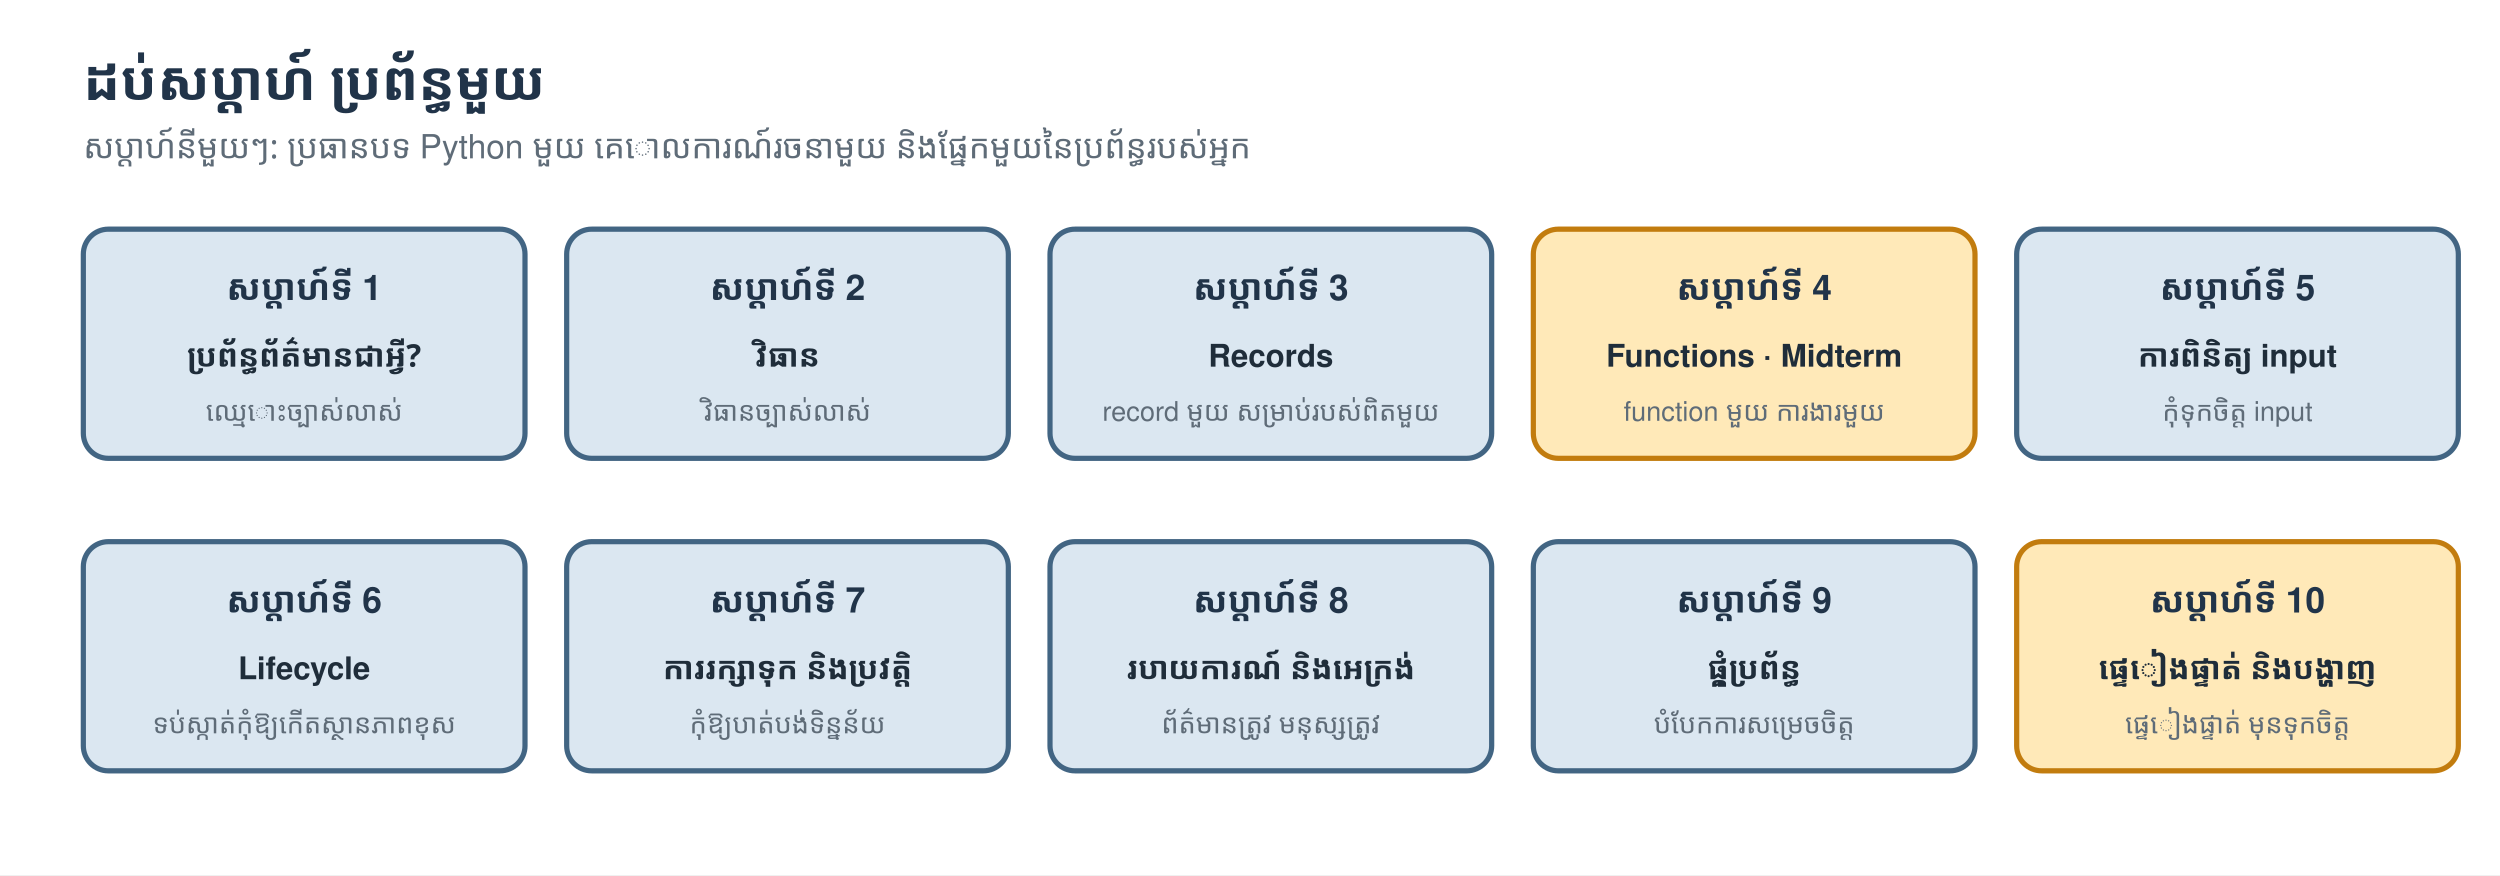
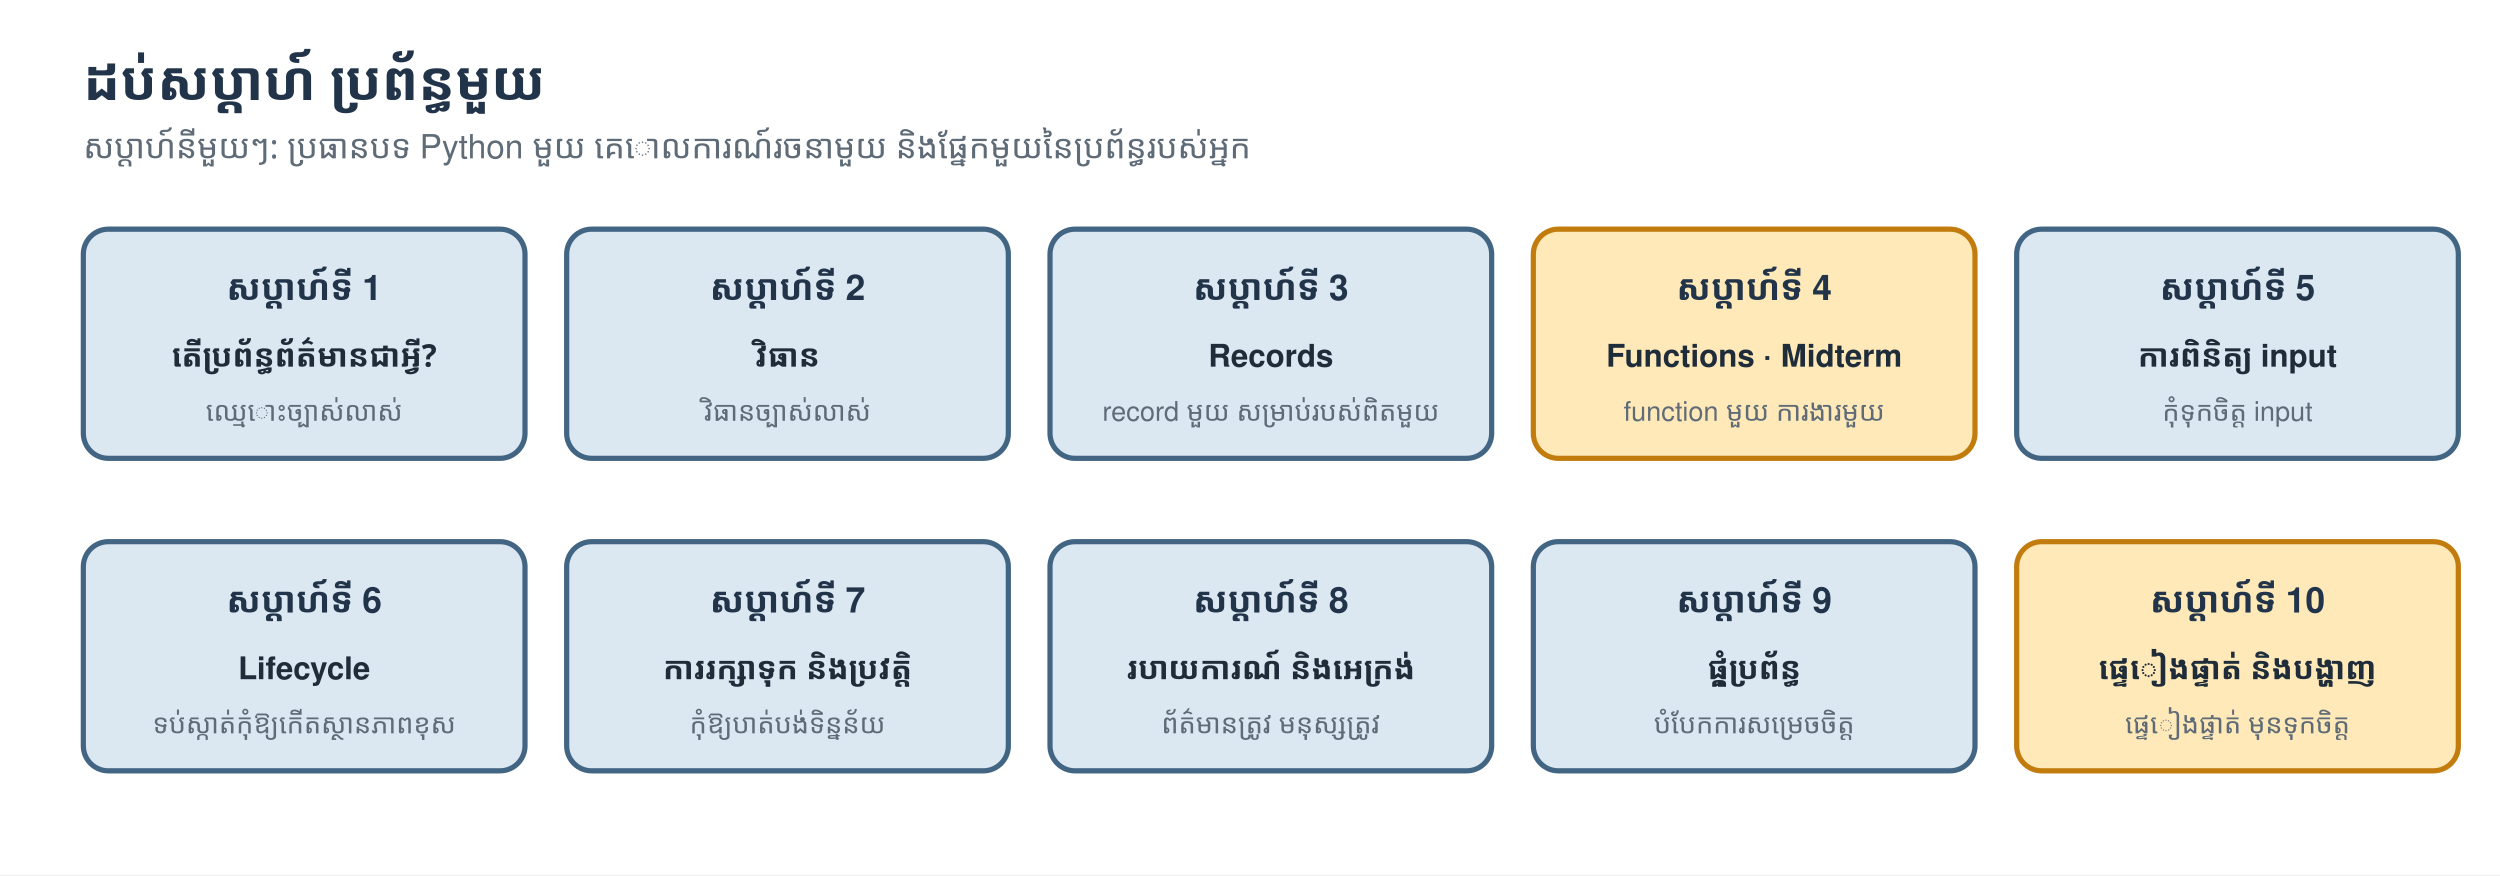
<svg xmlns="http://www.w3.org/2000/svg" width="1200" height="420" viewBox="0 0 1200 420" role="img" font-family="system-ui, -apple-system, 'Segoe UI', 'Noto Sans Khmer', 'Khmer Sangam MN', 'Khmer UI', 'Khmer OS Battambang', Helvetica, Arial, sans-serif">
  <rect width="1200" height="420" fill="#ffffff" />
  <defs>
    <marker id="arrow" viewBox="0 0 10 10" refX="9" refY="5" markerWidth="7" markerHeight="7" orient="auto-start-reverse">
      <path d="M0,0 L10,5 L0,10 z" fill="#5f6c78" />
    </marker>
  </defs>
  <text x="40" y="48" font-size="26" font-weight="700" fill="#213449" text-anchor="start">ដប់សប្ដាហ៍ ប្រព័ន្ធមួយ</text>
  <text x="40" y="76" font-size="16" font-weight="400" fill="#5f6c78" text-anchor="start">សប្ដាហ៍នីមួយៗ: ប្រធានបទ Python មួយ គោលការណ៍រចនាមួយ និងផ្នែកមួយនៃប្រព័ន្ធរបស់អ្នក</text>
  <rect x="40" y="110" width="212" height="110" rx="12" fill="#dbe7f1" stroke="#426583" stroke-width="2.5" />
  <text x="146.0" y="171.0" text-anchor="middle" font-size="19" font-weight="700" fill="#1f2d3a" />
  <text x="146" y="144" font-size="17" font-weight="700" fill="#213449" text-anchor="middle">សប្ដាហ៍ទី 1</text>
-   <text x="146" y="176" font-size="15" font-weight="700" fill="#1f2d3a" text-anchor="middle">ប្រព័ន្ធព័ត៌មានជាអ្វី?</text>
+   <text x="146" y="176" font-size="15" font-weight="700" fill="#1f2d3a" text-anchor="middle">តើប្រព័ន្ធព័ត៌មានជាអ្វី?</text>
  <text x="146" y="202" font-size="13" font-weight="400" fill="#5f6c78" text-anchor="middle">ឈ្មោះច្បាស់លាស់</text>
  <rect x="272" y="110" width="212" height="110" rx="12" fill="#dbe7f1" stroke="#426583" stroke-width="2.5" />
  <text x="378.0" y="171.0" text-anchor="middle" font-size="19" font-weight="700" fill="#1f2d3a" />
  <text x="378" y="144" font-size="17" font-weight="700" fill="#213449" text-anchor="middle">សប្ដាហ៍ទី 2</text>
  <text x="378" y="176" font-size="15" font-weight="700" fill="#1f2d3a" text-anchor="middle">វិធាន</text>
  <text x="378" y="202" font-size="13" font-weight="400" fill="#5f6c78" text-anchor="middle">វិធានច្បាស់លាស់</text>
  <rect x="504" y="110" width="212" height="110" rx="12" fill="#dbe7f1" stroke="#426583" stroke-width="2.5" />
  <text x="610.0" y="171.0" text-anchor="middle" font-size="19" font-weight="700" fill="#1f2d3a" />
  <text x="610" y="144" font-size="17" font-weight="700" fill="#213449" text-anchor="middle">សប្ដាហ៍ទី 3</text>
  <text x="610" y="176" font-size="15" font-weight="700" fill="#1f2d3a" text-anchor="middle">Records</text>
  <text x="610" y="202" font-size="13" font-weight="400" fill="#5f6c78" text-anchor="middle">record មួយ សម្រាប់របស់ពិតមួយ</text>
  <rect x="736" y="110" width="212" height="110" rx="12" fill="#ffe9b8" stroke="#c27c0e" stroke-width="2.5" />
  <text x="842.0" y="171.0" text-anchor="middle" font-size="19" font-weight="700" fill="#1f2d3a" />
  <text x="842" y="144" font-size="17" font-weight="700" fill="#213449" text-anchor="middle">សប្ដាហ៍ទី 4</text>
  <text x="842" y="176" font-size="15" font-weight="700" fill="#1f2d3a" text-anchor="middle">Functions · Midterm</text>
  <text x="842" y="202" font-size="13" font-weight="400" fill="#5f6c78" text-anchor="middle">function មួយ ការងារមួយ</text>
  <rect x="968" y="110" width="212" height="110" rx="12" fill="#dbe7f1" stroke="#426583" stroke-width="2.5" />
  <text x="1074.0" y="171.0" text-anchor="middle" font-size="19" font-weight="700" fill="#1f2d3a" />
  <text x="1074" y="144" font-size="17" font-weight="700" fill="#213449" text-anchor="middle">សប្ដាហ៍ទី 5</text>
  <text x="1074" y="176" font-size="15" font-weight="700" fill="#1f2d3a" text-anchor="middle">ការពិនិត្យ input</text>
  <text x="1074" y="202" font-size="13" font-weight="400" fill="#5f6c78" text-anchor="middle">កុំទុកចិត្ត input</text>
  <rect x="40" y="260" width="212" height="110" rx="12" fill="#dbe7f1" stroke="#426583" stroke-width="2.5" />
  <text x="146.0" y="321.0" text-anchor="middle" font-size="19" font-weight="700" fill="#1f2d3a" />
  <text x="146" y="294" font-size="17" font-weight="700" fill="#213449" text-anchor="middle">សប្ដាហ៍ទី 6</text>
  <text x="146" y="326" font-size="15" font-weight="700" fill="#1f2d3a" text-anchor="middle">Lifecycle</text>
  <text x="146" y="352" font-size="13" font-weight="400" fill="#5f6c78" text-anchor="middle">ទប់ស្កាត់កុំឱ្យកើតស្ថានភាពខុស</text>
  <rect x="272" y="260" width="212" height="110" rx="12" fill="#dbe7f1" stroke="#426583" stroke-width="2.5" />
  <text x="378.0" y="321.0" text-anchor="middle" font-size="19" font-weight="700" fill="#1f2d3a" />
  <text x="378" y="294" font-size="17" font-weight="700" fill="#213449" text-anchor="middle">សប្ដាហ៍ទី 7</text>
  <text x="378" y="326" font-size="15" font-weight="700" fill="#1f2d3a" text-anchor="middle">ការរក្សាទុក និងប្រវត្តិ</text>
  <text x="378" y="352" font-size="13" font-weight="400" fill="#5f6c78" text-anchor="middle">កុំឱ្យបាត់បង់ទិន្នន័យ</text>
  <rect x="504" y="260" width="212" height="110" rx="12" fill="#dbe7f1" stroke="#426583" stroke-width="2.5" />
  <text x="610.0" y="321.0" text-anchor="middle" font-size="19" font-weight="700" fill="#1f2d3a" />
  <text x="610" y="294" font-size="17" font-weight="700" fill="#213449" text-anchor="middle">សប្ដាហ៍ទី 8</text>
  <text x="610" y="326" font-size="15" font-weight="700" fill="#1f2d3a" text-anchor="middle">របាយការណ៍ និងអេក្រង់</text>
  <text x="610" y="352" font-size="13" font-weight="400" fill="#5f6c78" text-anchor="middle">ព័ត៌មានត្រូវ មនុស្សត្រូវ</text>
  <rect x="736" y="260" width="212" height="110" rx="12" fill="#dbe7f1" stroke="#426583" stroke-width="2.5" />
  <text x="842.0" y="321.0" text-anchor="middle" font-size="19" font-weight="700" fill="#1f2d3a" />
  <text x="842" y="294" font-size="17" font-weight="700" fill="#213449" text-anchor="middle">សប្ដាហ៍ទី 9</text>
  <text x="842" y="326" font-size="15" font-weight="700" fill="#1f2d3a" text-anchor="middle">ផ្គុំប្រព័ន្ធ</text>
  <text x="842" y="352" font-size="13" font-weight="400" fill="#5f6c78" text-anchor="middle">បំបែកការសម្រេចចិត្ត</text>
  <rect x="968" y="260" width="212" height="110" rx="12" fill="#ffe9b8" stroke="#c27c0e" stroke-width="2.5" />
  <text x="1074.0" y="321.0" text-anchor="middle" font-size="19" font-weight="700" fill="#1f2d3a" />
  <text x="1074" y="294" font-size="17" font-weight="700" fill="#213449" text-anchor="middle">សប្ដាហ៍ទី 10</text>
  <text x="1074" y="326" font-size="15" font-weight="700" fill="#1f2d3a" text-anchor="middle">ផ្ទៀងផ្ទាត់ និងបង្ហាញ</text>
  <text x="1074" y="352" font-size="13" font-weight="400" fill="#5f6c78" text-anchor="middle">ផ្ទៀងផ្ទាត់ មុនទុកចិត្ត</text>
</svg>
